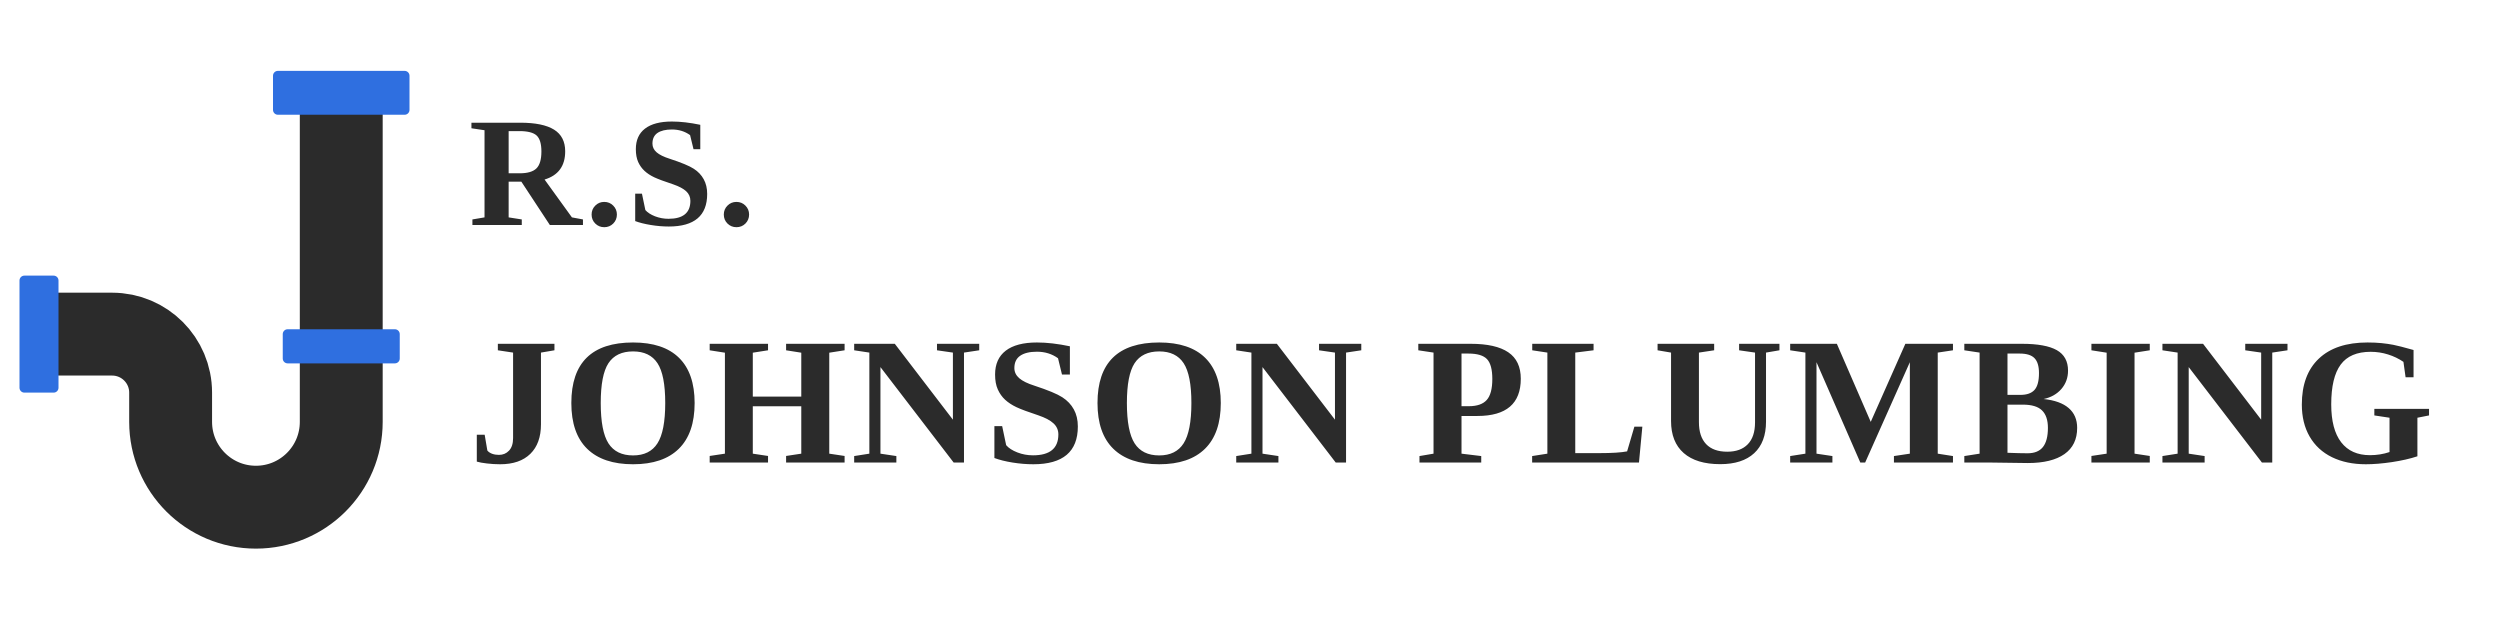
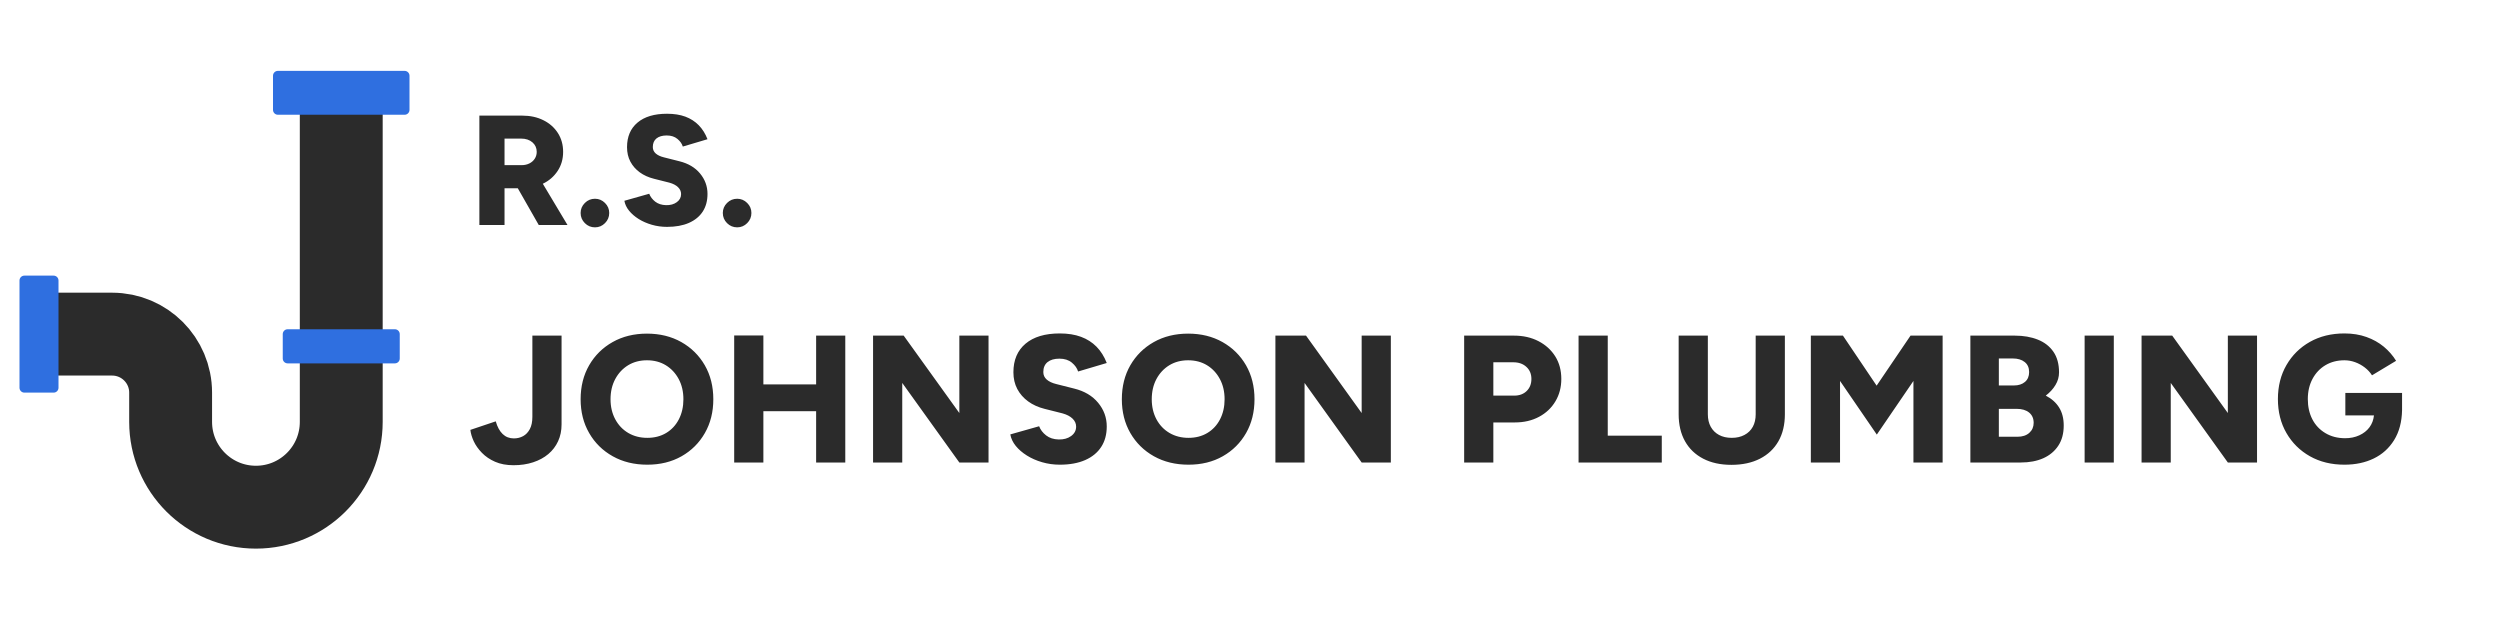
<svg xmlns="http://www.w3.org/2000/svg" viewBox="0 0 800 200" role="img" aria-label="R.S. Johnson Plumbing">
  <g transform="translate(0 18) scale(0.78)" fill="none">
    <path d="M140 22 V150 A35 35 0 0 1 70 150 V138 A24 24 0 0 0 46 114 H18" stroke="#2B2B2B" stroke-width="34" stroke-linejoin="round" />
    <rect x="112" y="6" width="56" height="18" rx="2" fill="#2F6FE0" />
    <rect x="116" y="112" width="48" height="14" rx="2" fill="#2F6FE0" />
    <rect x="8" y="90" width="16" height="48" rx="2" fill="#2F6FE0" />
  </g>
-   <g font-family="Georgia, 'Times New Roman', serif" font-weight="700" fill="#2B2B2B" letter-spacing="1">
-     <text x="150" y="72" font-size="50">R.S.</text>
-     <text x="150" y="148" font-size="58" textLength="610" lengthAdjust="spacingAndGlyphs">JOHNSON PLUMBING</text>
-   </g>
+   <path fill="#2B2B2B" d="M161.45 72L153.40 72L153.40 37L167.15 37Q170.95 37 173.90 38.48Q176.85 39.95 178.53 42.58Q180.20 45.20 180.20 48.60L180.20 48.60Q180.20 52.05 178.43 54.72Q176.65 57.40 173.70 58.80L173.70 58.80L181.60 72L172.40 72L165.70 60.25Q165.40 60.25 165.07 60.25Q164.75 60.25 164.45 60.25L164.45 60.25L161.45 60.25L161.45 72ZM161.45 44.35L161.45 52.85L166.90 52.85Q168.30 52.85 169.40 52.30Q170.50 51.75 171.13 50.77Q171.75 49.80 171.75 48.60L171.75 48.60Q171.75 46.75 170.38 45.55Q169 44.35 166.75 44.35L166.75 44.35L161.45 44.35ZM190.40 72.75L190.40 72.75Q188.50 72.75 187.15 71.40Q185.80 70.05 185.80 68.15L185.80 68.15Q185.80 66.30 187.15 64.95Q188.50 63.60 190.40 63.60L190.40 63.60Q192.25 63.60 193.60 64.95Q194.95 66.30 194.95 68.15L194.95 68.15Q194.95 70.05 193.60 71.40Q192.25 72.75 190.40 72.75ZM213.45 72.60L213.45 72.60Q210.90 72.60 208.57 71.92Q206.25 71.25 204.37 70.08Q202.50 68.90 201.30 67.42Q200.10 65.95 199.80 64.25L199.80 64.25L207.75 62Q208.30 63.45 209.67 64.53Q211.05 65.60 213.15 65.65L213.15 65.65Q215.20 65.70 216.57 64.70Q217.95 63.70 217.95 62.10L217.95 62.10Q217.95 60.85 216.97 59.90Q216.00 58.95 214.20 58.45L214.20 58.45L209.25 57.20Q206.65 56.55 204.72 55.15Q202.80 53.75 201.72 51.72Q200.65 49.70 200.65 47.10L200.65 47.10Q200.65 42.05 204.00 39.23Q207.35 36.40 213.45 36.40L213.45 36.40Q216.80 36.40 219.30 37.32Q221.80 38.25 223.57 40.05Q225.35 41.85 226.40 44.55L226.40 44.55L218.50 46.90Q218.10 45.55 216.77 44.45Q215.45 43.35 213.35 43.35L213.35 43.35Q211.25 43.35 210.07 44.30Q208.90 45.25 208.90 47.05L208.90 47.05Q208.90 48.30 209.85 49.13Q210.80 49.95 212.45 50.35L212.45 50.35L217.40 51.60Q221.65 52.65 224.02 55.52Q226.40 58.40 226.40 62.05L226.40 62.05Q226.40 65.35 224.88 67.70Q223.35 70.05 220.45 71.33Q217.55 72.60 213.45 72.60ZM235.90 72.75L235.90 72.75Q234 72.75 232.65 71.40Q231.30 70.05 231.30 68.15L231.30 68.15Q231.30 66.30 232.65 64.95Q234 63.60 235.90 63.60L235.90 63.60Q237.75 63.60 239.10 64.95Q240.45 66.30 240.45 68.15L240.45 68.15Q240.45 70.05 239.10 71.40Q237.75 72.75 235.90 72.75Z" />
+   <path fill="#2B2B2B" d="M164.33 148.87L164.33 148.87Q160.96 148.87 158.44 147.77Q155.92 146.67 154.21 144.90Q152.49 143.13 151.59 141.19Q150.70 139.24 150.52 137.56L150.52 137.56L158.64 134.83Q159.40 137.50 160.85 138.89Q162.30 140.29 164.44 140.29L164.44 140.29Q166.07 140.29 167.40 139.56Q168.73 138.84 169.55 137.30Q170.36 135.76 170.36 133.38L170.36 133.38L170.36 107.40L179.70 107.40L179.70 135.82Q179.70 138.78 178.59 141.19Q177.49 143.59 175.46 145.30Q173.43 147.01 170.59 147.94Q167.75 148.87 164.33 148.87ZM207.14 148.70L207.14 148.70Q200.88 148.70 196.07 146.00Q191.25 143.30 188.53 138.57Q185.80 133.85 185.80 127.76L185.80 127.76Q185.80 121.61 188.53 116.88Q191.25 112.16 196.04 109.46Q200.82 106.76 207.03 106.76L207.03 106.76Q213.23 106.76 218.02 109.46Q222.80 112.16 225.53 116.88Q228.26 121.61 228.26 127.76L228.26 127.76Q228.26 133.85 225.56 138.57Q222.86 143.30 218.11 146.00Q213.35 148.70 207.14 148.70ZM207.14 140.11L207.14 140.11Q210.57 140.11 213.18 138.55Q215.79 136.98 217.24 134.17Q218.69 131.35 218.69 127.76L218.69 127.76Q218.69 124.10 217.18 121.29Q215.67 118.48 213.06 116.88Q210.45 115.29 207.03 115.29L207.03 115.29Q203.61 115.29 201.00 116.88Q198.39 118.48 196.88 121.29Q195.37 124.10 195.37 127.76L195.37 127.76Q195.37 131.35 196.88 134.17Q198.39 136.98 201.05 138.55Q203.72 140.11 207.14 140.11ZM244.28 148L234.94 148L234.94 107.34L244.28 107.34L244.28 123.00L261.16 123.00L261.16 107.40L270.49 107.40L270.49 148L261.16 148L261.16 131.59L244.28 131.59L244.28 148ZM288.72 148L279.38 148L279.38 107.40L289.18 107.40L306.99 132.17L306.99 107.40L316.33 107.40L316.33 148L306.99 148L288.72 122.54L288.72 148ZM339.14 148.70L339.14 148.70Q336.18 148.70 333.48 147.91Q330.78 147.13 328.61 145.77Q326.43 144.40 325.04 142.69Q323.65 140.98 323.30 139.01L323.30 139.01L332.52 136.40Q333.16 138.08 334.76 139.33Q336.35 140.58 338.79 140.63L338.79 140.63Q341.17 140.69 342.76 139.53Q344.36 138.37 344.36 136.52L344.36 136.52Q344.36 135.07 343.22 133.96Q342.09 132.86 340.01 132.28L340.01 132.28L334.26 130.83Q331.25 130.08 329.01 128.45Q326.78 126.83 325.53 124.48Q324.29 122.13 324.29 119.12L324.29 119.12Q324.29 113.26 328.17 109.98Q332.06 106.70 339.14 106.70L339.14 106.70Q343.02 106.70 345.92 107.78Q348.82 108.85 350.88 110.94Q352.94 113.03 354.16 116.16L354.16 116.16L344.99 118.88Q344.53 117.32 342.99 116.04Q341.46 114.77 339.02 114.77L339.02 114.77Q336.58 114.77 335.22 115.87Q333.86 116.97 333.86 119.06L333.86 119.06Q333.86 120.51 334.96 121.47Q336.06 122.42 337.98 122.89L337.98 122.89L343.72 124.34Q348.65 125.55 351.40 128.89Q354.16 132.22 354.16 136.46L354.16 136.46Q354.16 140.29 352.39 143.01Q350.62 145.74 347.26 147.22Q343.89 148.70 339.14 148.70ZM380.33 148.70L380.33 148.70Q374.07 148.70 369.25 146.00Q364.44 143.30 361.71 138.57Q358.99 133.85 358.99 127.76L358.99 127.76Q358.99 121.61 361.71 116.88Q364.44 112.16 369.22 109.46Q374.01 106.76 380.21 106.76L380.21 106.76Q386.42 106.76 391.20 109.46Q395.99 112.16 398.72 116.88Q401.44 121.61 401.44 127.76L401.44 127.76Q401.44 133.85 398.75 138.57Q396.05 143.30 391.29 146.00Q386.54 148.70 380.33 148.70ZM380.33 140.11L380.33 140.11Q383.75 140.11 386.36 138.55Q388.97 136.98 390.42 134.17Q391.87 131.35 391.87 127.76L391.87 127.76Q391.87 124.10 390.36 121.29Q388.86 118.48 386.25 116.88Q383.64 115.29 380.21 115.29L380.21 115.29Q376.79 115.29 374.18 116.88Q371.57 118.48 370.06 121.29Q368.56 124.10 368.56 127.76L368.56 127.76Q368.56 131.35 370.06 134.17Q371.57 136.98 374.24 138.55Q376.91 140.11 380.33 140.11ZM417.46 148L408.13 148L408.13 107.40L417.93 107.40L435.73 132.17L435.73 107.40L445.07 107.40L445.07 148L435.73 148L417.46 122.54L417.46 148ZM477.87 148L468.53 148L468.53 107.40L484.48 107.40Q488.89 107.40 492.31 109.17Q495.73 110.94 497.68 114.04Q499.62 117.14 499.62 121.26L499.62 121.26Q499.62 125.26 497.73 128.43Q495.85 131.59 492.49 133.38Q489.12 135.18 484.77 135.18L484.77 135.18L477.87 135.18L477.87 148ZM477.87 115.93L477.87 126.60L484.54 126.60Q487.03 126.60 488.54 125.12Q490.05 123.64 490.05 121.26L490.05 121.26Q490.05 118.88 488.45 117.41Q486.86 115.93 484.25 115.93L484.25 115.93L477.87 115.93ZM531.77 148L505.14 148L505.14 107.40L514.48 107.40L514.48 139.42L531.77 139.42L531.77 148ZM554.05 148.75L554.05 148.75Q548.83 148.75 545.03 146.78Q541.23 144.81 539.20 141.19Q537.17 137.56 537.17 132.57L537.17 132.57L537.17 107.40L546.51 107.40L546.51 132.57Q546.51 134.89 547.44 136.57Q548.37 138.26 550.08 139.18Q551.79 140.11 554.17 140.11L554.17 140.11Q556.49 140.11 558.23 139.18Q559.97 138.26 560.90 136.57Q561.82 134.89 561.82 132.57L561.82 132.57L561.82 107.40L571.16 107.40L571.16 132.57Q571.16 137.56 569.10 141.19Q567.04 144.81 563.19 146.78Q559.33 148.75 554.05 148.75ZM588.81 148L579.47 148L579.47 107.40L589.74 107.40L600.52 123.41L611.37 107.40L621.64 107.40L621.64 148L612.30 148L612.30 121.90L600.58 139.07L588.81 121.90L588.81 148ZM646.65 148L630.52 148L630.52 107.40L644.73 107.40Q648.91 107.40 652.10 108.68Q655.29 109.95 657.09 112.56Q658.89 115.17 658.89 119.17L658.89 119.17Q658.89 121.32 657.75 123.20Q656.62 125.09 654.65 126.60L654.65 126.60Q657.44 128.05 658.91 130.40Q660.39 132.75 660.39 136.17L660.39 136.17Q660.39 140.00 658.65 142.63Q656.91 145.27 653.84 146.64Q650.77 148 646.65 148L646.65 148ZM639.63 130.83L639.63 139.76L645.60 139.76Q647.98 139.76 649.37 138.52Q650.77 137.27 650.77 135.30L650.77 135.30Q650.77 133.21 649.32 132.02Q647.87 130.83 645.31 130.83L645.31 130.83L639.63 130.83ZM639.63 114.71L639.63 123.35L644.44 123.35Q646.65 123.35 647.98 122.22Q649.32 121.09 649.32 119.06L649.32 119.06Q649.32 116.97 647.89 115.84Q646.47 114.71 644.10 114.71L644.10 114.71L639.63 114.71ZM676.42 148L667.08 148L667.08 107.40L676.42 107.40L676.42 148ZM694.64 148L685.30 148L685.30 107.40L695.11 107.40L712.91 132.17L712.91 107.40L722.25 107.40L722.25 148L712.91 148L694.64 122.54L694.64 148ZM750.22 148.70L750.22 148.70Q743.96 148.70 739.17 146.00Q734.39 143.30 731.66 138.57Q728.93 133.85 728.93 127.70L728.93 127.70Q728.93 121.55 731.66 116.83Q734.39 112.10 739.17 109.40Q743.96 106.70 750.22 106.70L750.22 106.70Q754.11 106.70 757.27 107.84Q760.43 108.97 762.81 110.94Q765.18 112.91 766.75 115.46L766.75 115.46L759.04 120.10Q758.17 118.71 756.75 117.61Q755.32 116.51 753.64 115.90Q751.96 115.29 750.22 115.29L750.22 115.29Q746.80 115.29 744.16 116.85Q741.52 118.42 740.01 121.23Q738.50 124.05 738.50 127.70L738.50 127.70Q738.50 131.35 739.95 134.17Q741.40 136.98 744.13 138.60Q746.86 140.23 750.45 140.23L750.45 140.23Q752.95 140.23 754.98 139.30Q757.01 138.37 758.22 136.75Q759.44 135.12 759.67 132.92L759.67 132.92L750.51 132.92L750.51 125.73L768.66 125.73L768.66 131.24Q768.55 136.92 766.11 140.84Q763.68 144.75 759.59 146.72Q755.50 148.70 750.22 148.70Z" />
</svg>
